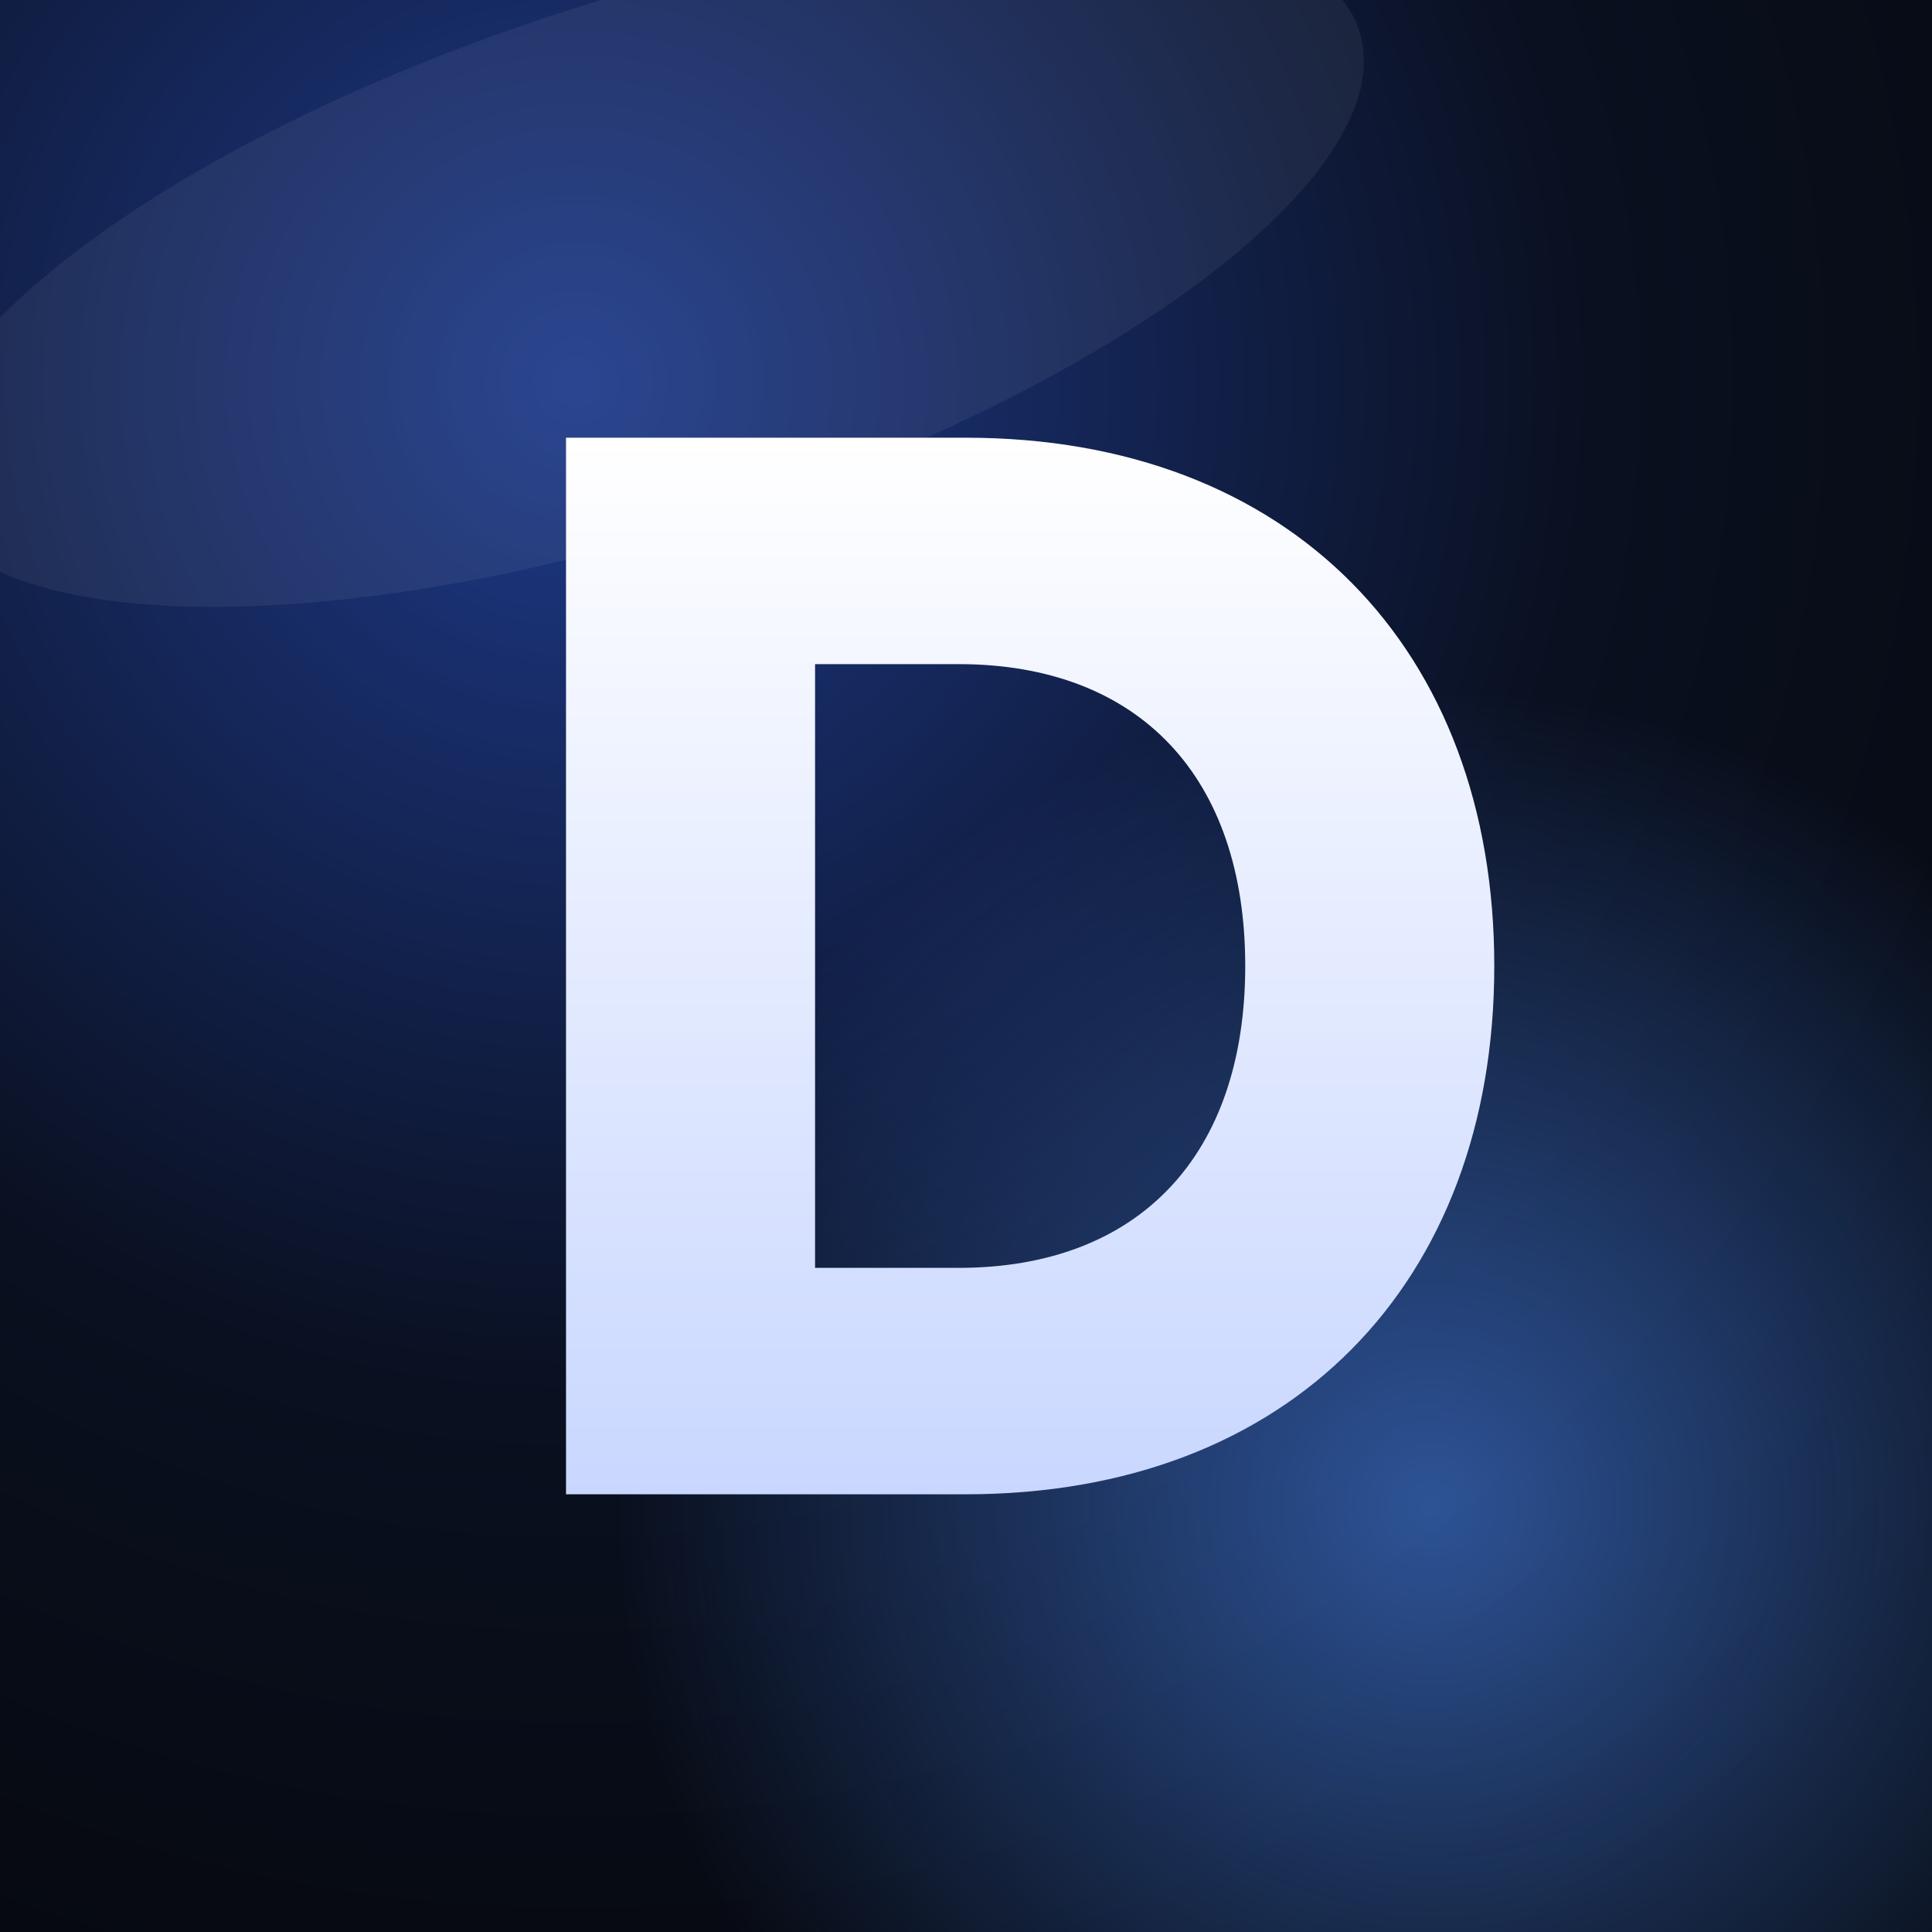
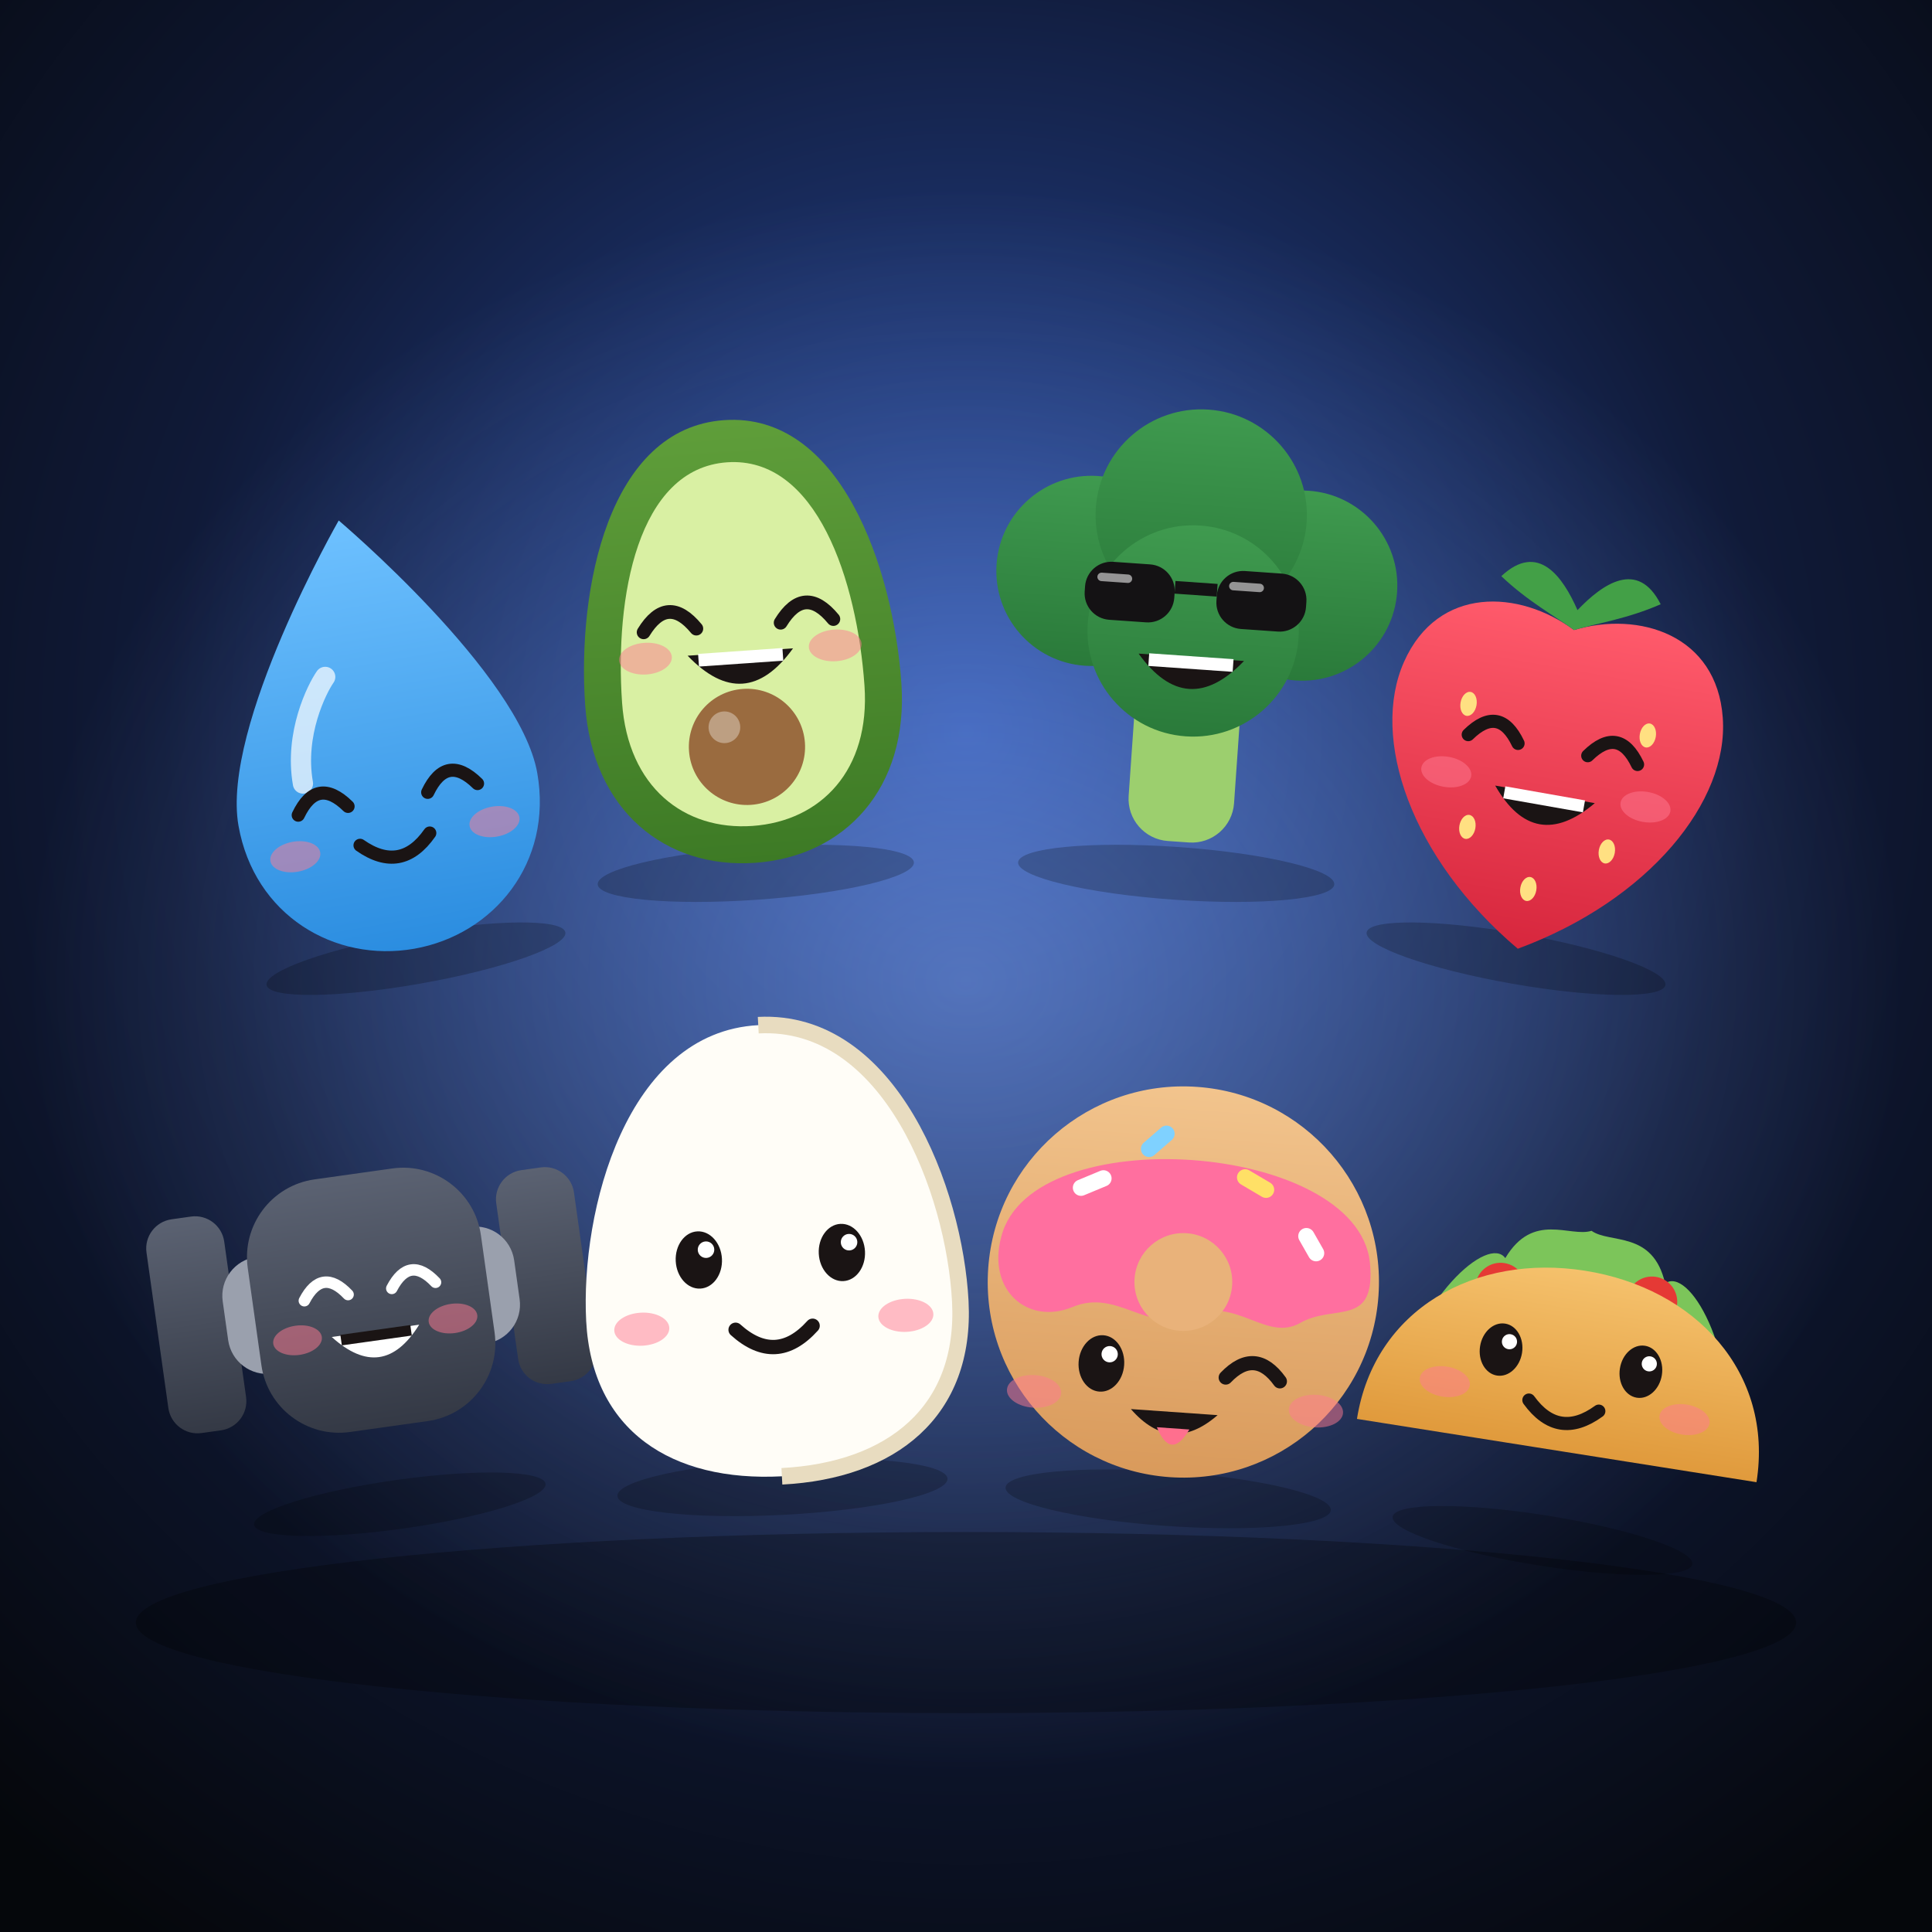
<svg xmlns="http://www.w3.org/2000/svg" viewBox="0 0 512 512">
  <defs>
-     <radialGradient id="bg" cx="30%" cy="20%" r="95%">
-       <stop offset="0" stop-color="#1e3a8a" />
-       <stop offset="0.55" stop-color="#0a1020" />
+     <radialGradient id="bg" cx="50%" cy="38%" r="75%">
+       <stop offset="0" stop-color="#2a4fa8" />
+       <stop offset=".55" stop-color="#101a38" />
      <stop offset="1" stop-color="#05070b" />
    </radialGradient>
-     <linearGradient id="d" x1="0" y1="0" x2="0" y2="1">
-       <stop offset="0" stop-color="#ffffff" />
-       <stop offset="1" stop-color="#c9d7ff" />
+     <radialGradient id="glow" cx="50%" cy="50%" r="50%">
+       <stop offset="0" stop-color="#8fb4ff" stop-opacity=".45" />
+       <stop offset="1" stop-color="#8fb4ff" stop-opacity="0" />
+     </radialGradient>
+     <linearGradient id="g7" x1="0" y1="0" x2="0" y2="1">
+       <stop offset="0" stop-color="#6ec1ff" />
+       <stop offset="1" stop-color="#2b8de0" />
    </linearGradient>
-     <radialGradient id="orb" cx="50%" cy="50%" r="50%">
-       <stop offset="0" stop-color="#4c8dff" stop-opacity=".55" />
-       <stop offset="1" stop-color="#4c8dff" stop-opacity="0" />
-     </radialGradient>
+     <linearGradient id="g1" x1="0" y1="0" x2="0" y2="1">
+       <stop offset="0" stop-color="#5f9e3a" />
+       <stop offset="1" stop-color="#3d7a25" />
+     </linearGradient>
+     <linearGradient id="g3" x1="0" y1="0" x2="0" y2="1">
+       <stop offset="0" stop-color="#3f9a4f" />
+       <stop offset="1" stop-color="#2a7a3a" />
+     </linearGradient>
+     <linearGradient id="g5" x1="0" y1="0" x2="0" y2="1">
+       <stop offset="0" stop-color="#ff5a6b" />
+       <stop offset="1" stop-color="#d7263d" />
+     </linearGradient>
+     <linearGradient id="g8" x1="0" y1="0" x2="0" y2="1">
+       <stop offset="0" stop-color="#5b6272" />
+       <stop offset="1" stop-color="#343945" />
+     </linearGradient>
+     <linearGradient id="g2" x1="0" y1="0" x2="0" y2="1">
+       <stop offset="0" stop-color="#f2c48d" />
+       <stop offset="1" stop-color="#d99a5b" />
+     </linearGradient>
+     <linearGradient id="g6" x1="0" y1="0" x2="0" y2="1">
+       <stop offset="0" stop-color="#f5c16c" />
+       <stop offset="1" stop-color="#e09a3c" />
+     </linearGradient>
  </defs>
  <rect width="512" height="512" fill="url(#bg)" />
-   <circle cx="380" cy="400" r="220" fill="url(#orb)" />
-   <path d="M150 116h106c86 0 140 56 140 140s-54 140-140 140H150V116zm66 60v160h38c48 0 76-30 76-80s-28-80-76-80h-38z" fill="url(#d)" />
-   <ellipse cx="170" cy="70" rx="200" ry="70" fill="#fff" fill-opacity=".06" transform="rotate(-18 170 70)" />
+   <ellipse cx="256" cy="260" rx="250" ry="210" fill="url(#glow)" />
+   <ellipse cx="256" cy="430" rx="220" ry="24" fill="#000" fill-opacity=".28" />
+   <g transform="translate(100 196) rotate(-10) scale(1.34) translate(-60 -60)">
+     <ellipse cx="60" cy="104" rx="30" ry="5" fill="#000" fill-opacity=".22" />
+     <path d="M60 16 C60 16 90 52 90 72 C90 90 76 102 60 102 C44 102 30 90 30 72 C30 52 60 16 60 16Z" fill="url(#g7)" />
+     <path d="M44 66 C44 56 50 48 52 46" stroke="#fff" stroke-opacity=".7" stroke-width="4" stroke-linecap="round" fill="none" />
+     <path d="M42 72 q5 -7 10 0" stroke="#1a1414" stroke-width="2.6" fill="none" stroke-linecap="round" />
+     <path d="M68 72 q5 -7 10 0" stroke="#1a1414" stroke-width="2.6" fill="none" stroke-linecap="round" />
+     <path d="M53 80 q7 7 14 0" stroke="#1a1414" stroke-width="2.6" fill="none" stroke-linecap="round" />
+     <ellipse cx="40" cy="80" rx="5" ry="3" fill="#ff7a93" fill-opacity=".5" />
+     <ellipse cx="80" cy="80" rx="5" ry="3" fill="#ff7a93" fill-opacity=".5" />
+   </g>
+   <g transform="translate(196 170) rotate(-4) scale(1.4) translate(-60 -60)">
+     <ellipse cx="60" cy="104" rx="30" ry="5" fill="#000" fill-opacity=".22" />
+     <path d="M60 18 C82 18 90 48 90 70 C90 90 77 102 60 102 C43 102 30 90 30 70 C30 48 38 18 60 18Z" fill="url(#g1)" />
+     <path d="M60 26 C77 26 83 50 83 70 C83 86 73 95 60 95 C47 95 37 86 37 70 C37 50 43 26 60 26Z" fill="#d9f0a3" />
+     <circle cx="60" cy="80" r="11" fill="#9a6b3f" />
+     <circle cx="56" cy="76" r="3" fill="#fff" fill-opacity=".35" />
+     <path d="M42 57 q5 -7 10 0" stroke="#1a1414" stroke-width="2.6" fill="none" stroke-linecap="round" />
+     <path d="M68 57 q5 -7 10 0" stroke="#1a1414" stroke-width="2.6" fill="none" stroke-linecap="round" />
+     <path d="M50 62 q10 12 20 0 z" fill="#1a1414" />
+     <path d="M52 63 h16" stroke="#fff" stroke-width="2.4" />
+     <ellipse cx="42" cy="62" rx="5" ry="3" fill="#ff7a93" fill-opacity=".5" />
+     <ellipse cx="78" cy="62" rx="5" ry="3" fill="#ff7a93" fill-opacity=".5" />
+   </g>
+   <g transform="translate(316 170) rotate(4) scale(1.4) translate(-60 -60)">
+     <ellipse cx="60" cy="104" rx="30" ry="5" fill="#000" fill-opacity=".22" />
+     <rect x="50" y="62" width="20" height="36" rx="8" fill="#9ccf6e" />
+     <circle cx="40" cy="48" r="18" fill="url(#g3)" />
+     <circle cx="80" cy="48" r="18" fill="url(#g3)" />
+     <circle cx="60" cy="36" r="20" fill="url(#g3)" />
+     <circle cx="60" cy="58" r="20" fill="url(#g3)" />
+     <rect x="39" y="46" width="17" height="11" rx="5" fill="#141214" />
+     <rect x="64" y="46" width="17" height="11" rx="5" fill="#141214" />
+     <path d="M56 50 h8" stroke="#141214" stroke-width="2.4" />
+     <path d="M42 49 l5 0" stroke="#fff" stroke-opacity=".55" stroke-width="1.6" stroke-linecap="round" />
+     <path d="M67 49 l5 0" stroke="#fff" stroke-opacity=".55" stroke-width="1.6" stroke-linecap="round" />
+     <path d="M50 63 q10 12 20 0 z" fill="#1a1414" />
+     <path d="M52 64 h16" stroke="#fff" stroke-width="2.4" />
+   </g>
+   <g transform="translate(412 196) rotate(10) scale(1.34) translate(-60 -60)">
+     <ellipse cx="60" cy="104" rx="30" ry="5" fill="#000" fill-opacity=".22" />
+     <path d="M60 102 C36 88 24 66 28 50 C32 34 48 32 60 38 C72 32 88 34 92 50 C96 66 84 88 60 102Z" fill="url(#g5)" />
+     <path d="M44 30 C50 22 56 28 60 34 C64 28 70 22 76 30 C70 34 64 36 60 38 C56 36 50 34 44 30Z" fill="#43a047" />
+     <g fill="#ffe082">
+       <ellipse cx="42" cy="56" rx="1.6" ry="2.4" />
+       <ellipse cx="78" cy="56" rx="1.6" ry="2.4" />
+       <ellipse cx="46" cy="80" rx="1.6" ry="2.4" />
+       <ellipse cx="74" cy="80" rx="1.6" ry="2.4" />
+       <ellipse cx="60" cy="90" rx="1.6" ry="2.4" />
+     </g>
+     <path d="M43 62 q5 -7 10 0" stroke="#1a1414" stroke-width="2.6" fill="none" stroke-linecap="round" />
+     <path d="M67 62 q5 -7 10 0" stroke="#1a1414" stroke-width="2.6" fill="none" stroke-linecap="round" />
+     <path d="M50 71 q10 12 20 0 z" fill="#1a1414" />
+     <path d="M52 72 h16" stroke="#fff" stroke-width="2.4" />
+     <ellipse cx="40" cy="70" rx="5" ry="3" fill="#ff7a93" fill-opacity=".5" />
+     <ellipse cx="80" cy="70" rx="5" ry="3" fill="#ff7a93" fill-opacity=".5" />
+   </g>
+   <g transform="translate(98 342) rotate(-8) scale(1.3) translate(-60 -60)">
+     <ellipse cx="60" cy="104" rx="30" ry="5" fill="#000" fill-opacity=".22" />
+     <rect x="16" y="40" width="16" height="44" rx="6" fill="url(#g8)" />
+     <rect x="88" y="40" width="16" height="44" rx="6" fill="url(#g8)" />
+     <rect x="30" y="50" width="60" height="24" rx="8" fill="#9aa0ad" />
+     <rect x="36" y="36" width="48" height="52" rx="16" fill="url(#g8)" />
+     <g transform="translate(60 62) scale(.9) translate(-60 -62)">
+       <path d="M45 60 q5 -7 10 0" stroke="#fff" stroke-width="2.6" fill="none" stroke-linecap="round" />
+       <path d="M65 60 q5 -7 10 0" stroke="#fff" stroke-width="2.6" fill="none" stroke-linecap="round" />
+       <path d="M50 69 q10 12 20 0 z" fill="#fff" />
+       <path d="M52 70 h16" stroke="#1a1414" stroke-width="2.4" />
+     </g>
+     <ellipse cx="44" cy="68" rx="5" ry="3" fill="#ff7a93" fill-opacity=".5" />
+     <ellipse cx="76" cy="68" rx="5" ry="3" fill="#ff7a93" fill-opacity=".5" />
+   </g>
+   <g transform="translate(204 330) rotate(-3) scale(1.46) translate(-60 -60)">
+     <ellipse cx="60" cy="104" rx="30" ry="5" fill="#000" fill-opacity=".22" />
+     <path d="M60 20 C84 20 94 52 94 72 C94 92 80 102 60 102 C40 102 26 92 26 72 C26 52 36 20 60 20Z" fill="#fffdf7" />
+     <path d="M60 20 C84 20 94 52 94 72 C94 92 80 102 60 102" fill="none" stroke="#e8dcc0" stroke-width="3" />
+     <ellipse cx="47" cy="62" rx="4.2" ry="5.2" fill="#1a1414" />
+     <ellipse cx="73" cy="62" rx="4.2" ry="5.2" fill="#1a1414" />
+     <circle cx="48.4" cy="60.2" r="1.5" fill="#fff" />
+     <circle cx="74.4" cy="60.2" r="1.5" fill="#fff" />
+     <path d="M53 75 q7 7 14 0" stroke="#1a1414" stroke-width="2.6" fill="none" stroke-linecap="round" />
+     <ellipse cx="36" cy="74" rx="5" ry="3" fill="#ff7a93" fill-opacity=".5" />
+     <ellipse cx="84" cy="74" rx="5" ry="3" fill="#ff7a93" fill-opacity=".5" />
+   </g>
+   <g transform="translate(314 334) rotate(4) scale(1.44) translate(-60 -60)">
+     <ellipse cx="60" cy="104" rx="30" ry="5" fill="#000" fill-opacity=".22" />
+     <circle cx="60" cy="64" r="36" fill="url(#g2)" />
+     <path d="M26 58 C30 36 90 36 94 58 C96 70 88 66 82 70 C76 74 70 66 62 70 C54 74 48 66 40 70 C32 74 24 68 26 58Z" fill="#ff6f9f" />
+     <circle cx="60" cy="64" r="9" fill="#e9b27a" />
+     <g stroke-width="3" stroke-linecap="round">
+       <path d="M40 48 l4 -2" stroke="#fff" />
+       <path d="M70 44 l4 2" stroke="#ffe066" />
+       <path d="M52 40 l3 -3" stroke="#7fd1ff" />
+       <path d="M82 54 l2 3" stroke="#fff" />
+     </g>
+     <ellipse cx="46" cy="80" rx="4.2" ry="5.2" fill="#1a1414" />
+     <circle cx="47.4" cy="78.2" r="1.5" fill="#fff" />
+     <path d="M69 81 q5 -6 10 0" stroke="#1a1414" stroke-width="2.6" fill="none" stroke-linecap="round" />
+     <path d="M52 88 q8 8 16 0 z" fill="#1a1414" />
+     <path d="M57 91 q3 6 6 0" fill="#ff6f8e" />
+     <ellipse cx="34" cy="86" rx="5" ry="3" fill="#ff7a93" fill-opacity=".5" />
+     <ellipse cx="86" cy="86" rx="5" ry="3" fill="#ff7a93" fill-opacity=".5" />
+   </g>
+   <g transform="translate(418 350) rotate(9) scale(1.34) translate(-60 -60)">
+     <ellipse cx="60" cy="104" rx="30" ry="5" fill="#000" fill-opacity=".22" />
+     <path d="M26 82 C28 60 40 46 44 50 C48 40 56 44 60 42 C64 44 72 40 76 50 C80 46 92 60 94 82Z" fill="#7cc55a" />
+     <g fill="#e53935">
+       <circle cx="44" cy="56" r="5" />
+       <circle cx="74" cy="54" r="5" />
+     </g>
+     <path d="M20 86 C20 64 38 50 60 50 C82 50 100 64 100 86Z" fill="url(#g6)" />
+     <ellipse cx="46" cy="68" rx="4.2" ry="5.2" fill="#1a1414" />
+     <ellipse cx="74" cy="68" rx="4.2" ry="5.2" fill="#1a1414" />
+     <circle cx="47.4" cy="66.2" r="1.5" fill="#fff" />
+     <circle cx="75.4" cy="66.2" r="1.5" fill="#fff" />
+     <path d="M53 77 q7 7 14 0" stroke="#1a1414" stroke-width="2.6" fill="none" stroke-linecap="round" />
+     <ellipse cx="36" cy="76" rx="5" ry="3" fill="#ff7a93" fill-opacity=".5" />
+     <ellipse cx="84" cy="76" rx="5" ry="3" fill="#ff7a93" fill-opacity=".5" />
+   </g>
</svg>
